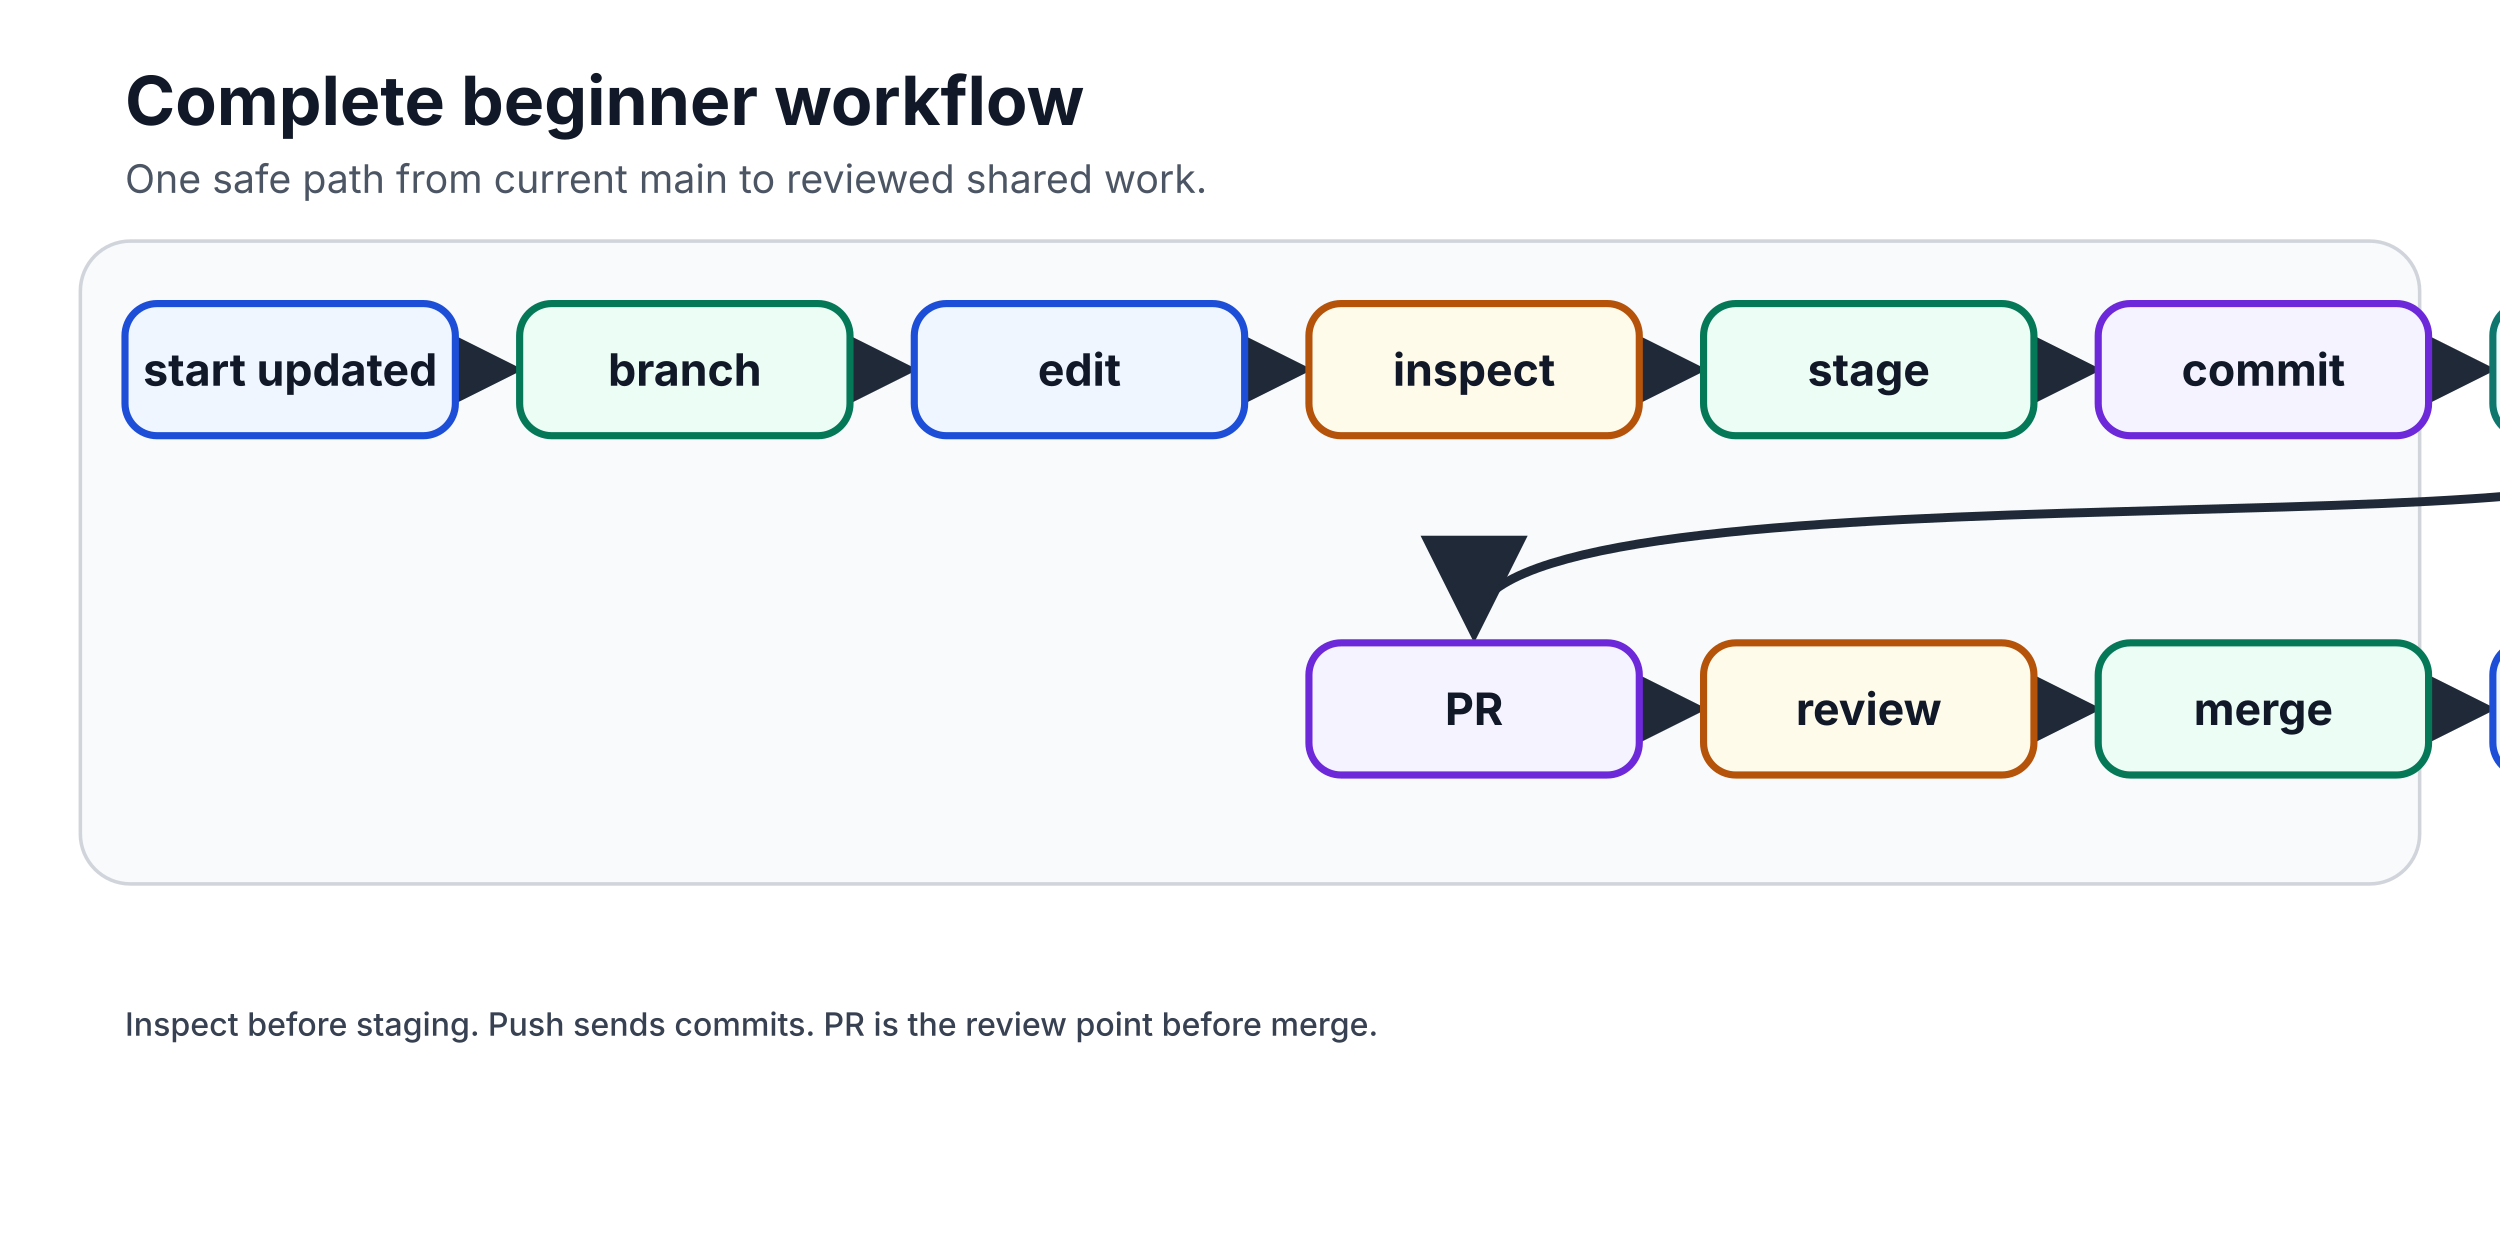
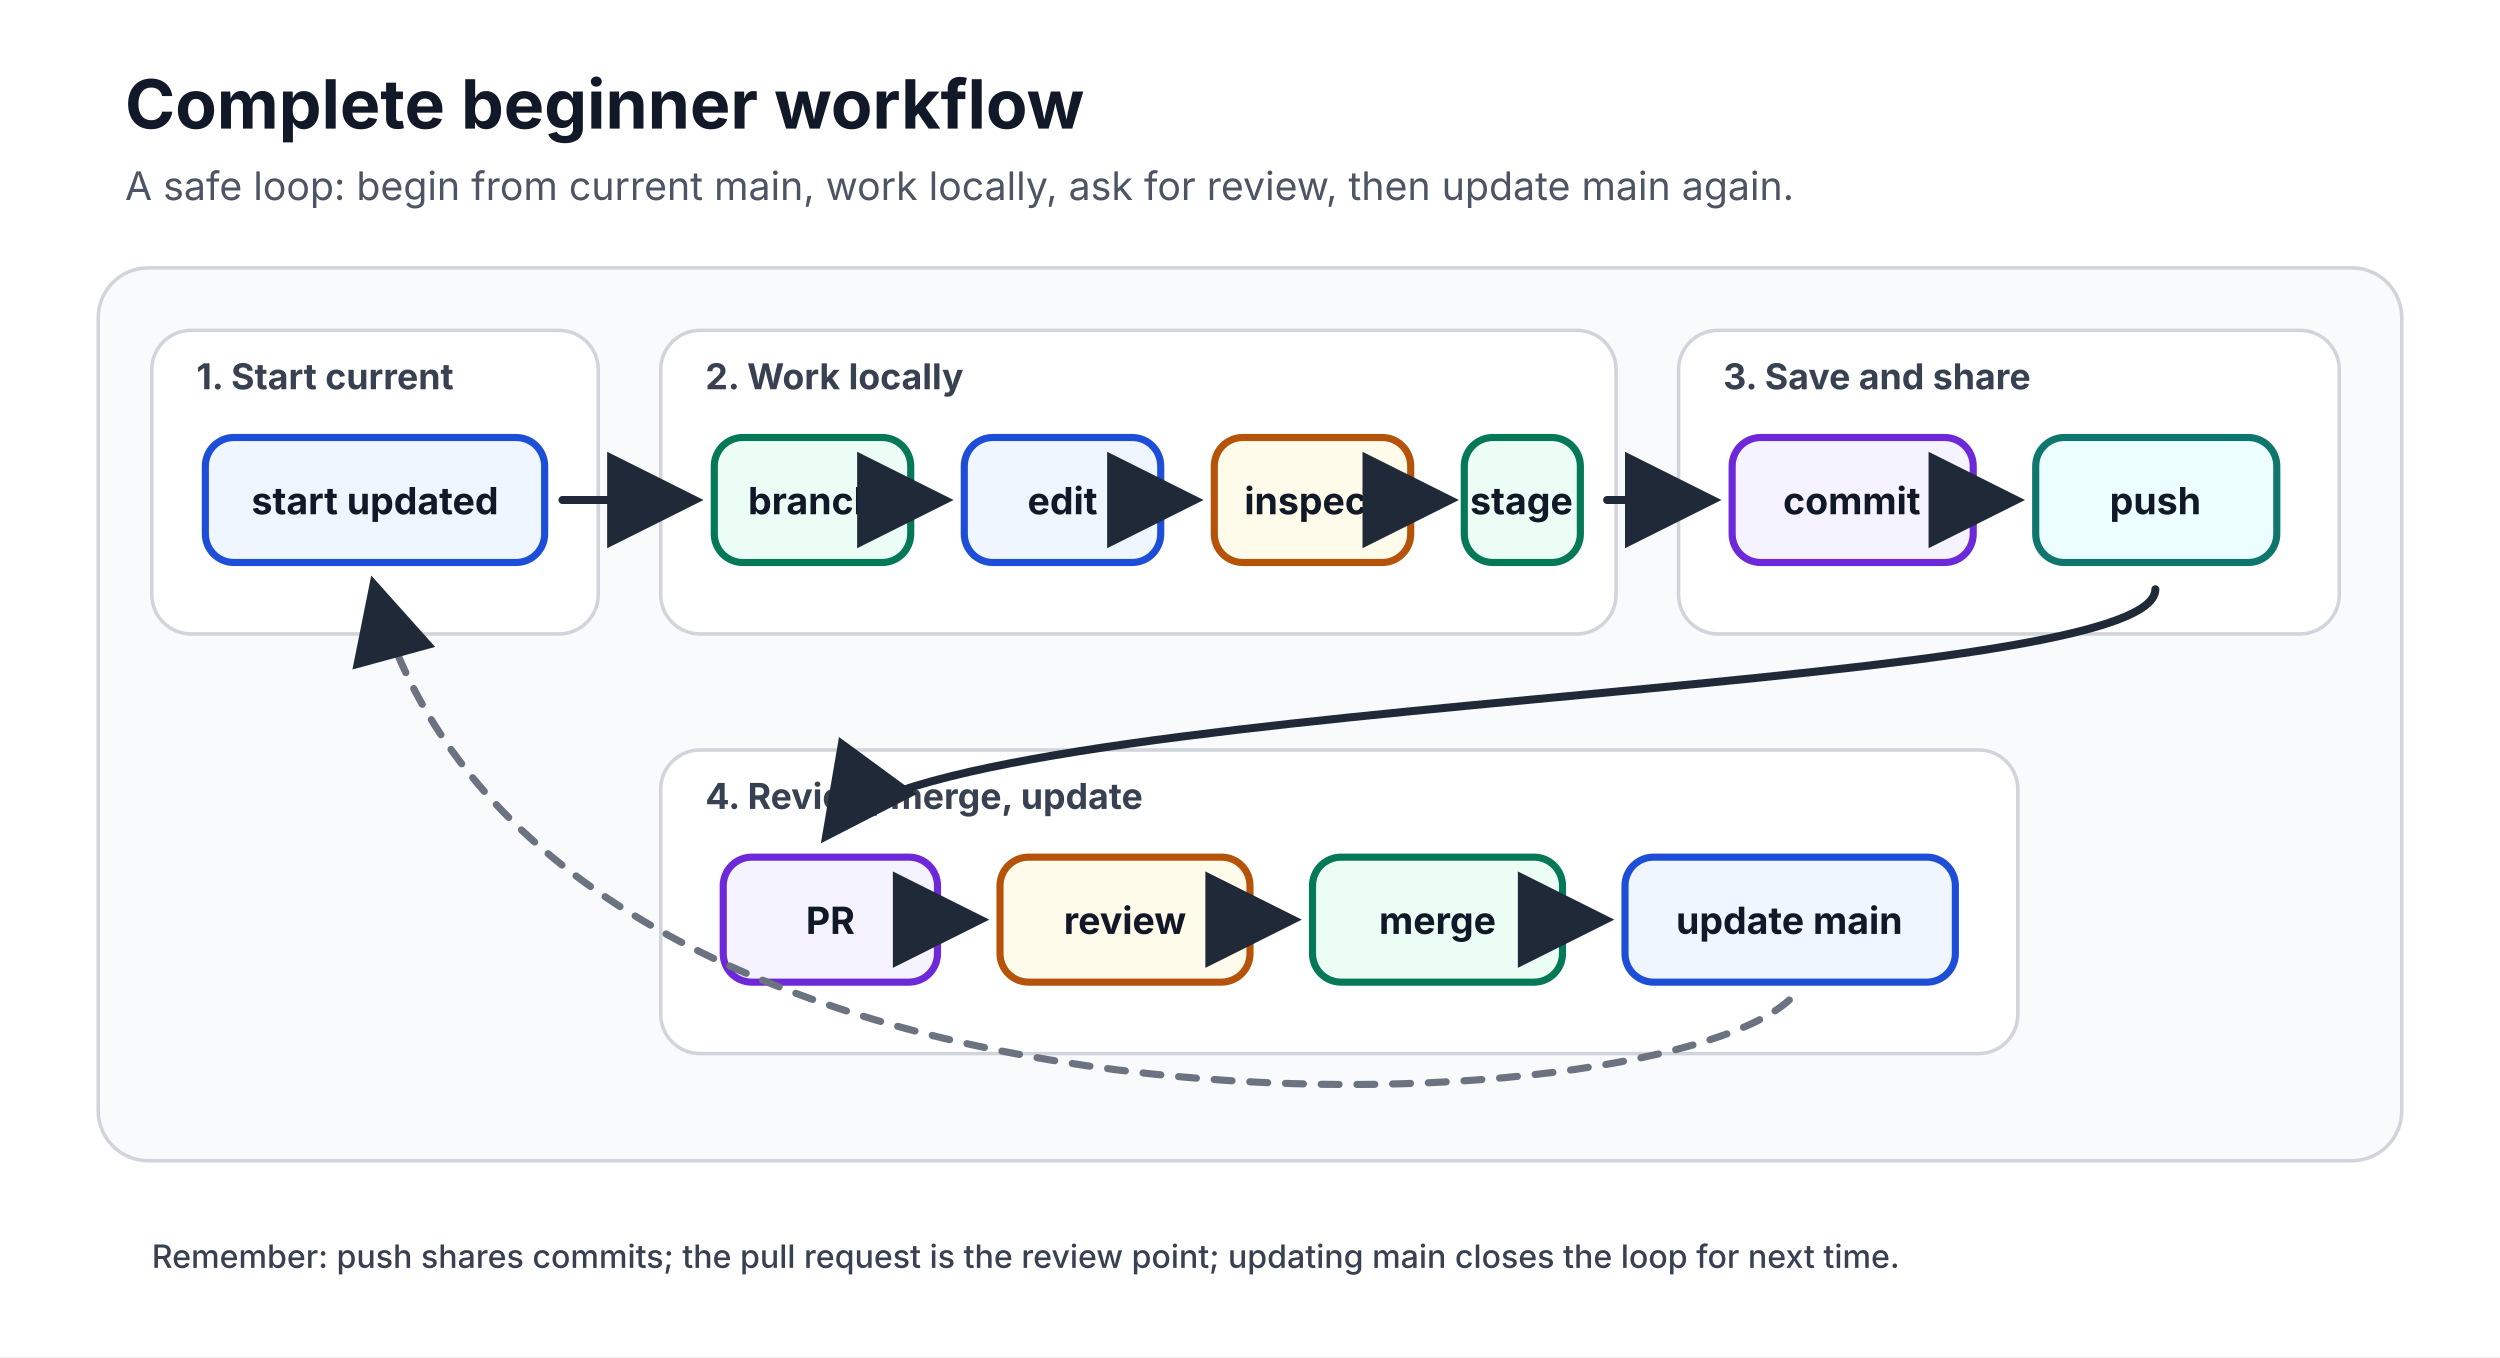
- <svg xmlns="http://www.w3.org/2000/svg" width="1400" height="700" viewBox="0 0 1400 700" role="img" aria-labelledby="title desc">
+ <svg xmlns="http://www.w3.org/2000/svg" width="1400" height="760" viewBox="0 0 1400 760" role="img" aria-labelledby="title desc">
  <defs>
    <marker id="arrow" markerWidth="12" markerHeight="12" refX="10" refY="6" orient="auto" markerUnits="strokeWidth">
      <path d="M 0 0 L 12 6 L 0 12 z" fill="#1f2937" />
    </marker>
    <style>
      .bg { fill:#ffffff; }
      .panel { fill:#f8fafc; stroke:#d1d5db; stroke-width:2; rx:28; }
-       .box { fill:#ffffff; stroke:#1f2937; stroke-width:4; rx:18; }
-       .box-blue { fill:#eff6ff; stroke:#1d4ed8; }
-       .box-green { fill:#ecfdf5; stroke:#047857; }
-       .box-teal { fill:#ecfeff; stroke:#0f766e; }
-       .box-amber { fill:#fffbeb; stroke:#b45309; }
-       .box-purple { fill:#f5f3ff; stroke:#6d28d9; }
+       .phase { fill:#ffffff; stroke:#d1d5db; stroke-width:2; rx:22; }
+       .box { stroke-width:4; rx:16; }
+       .blue { fill:#eff6ff; stroke:#1d4ed8; }
+       .green { fill:#ecfdf5; stroke:#047857; }
+       .teal { fill:#ecfeff; stroke:#0f766e; }
+       .amber { fill:#fffbeb; stroke:#b45309; }
+       .purple { fill:#f5f3ff; stroke:#6d28d9; }
      .title { font: 700 38px -apple-system,BlinkMacSystemFont,'Segoe UI',sans-serif; fill:#111827; }
      .subtitle { font: 400 22px -apple-system,BlinkMacSystemFont,'Segoe UI',sans-serif; fill:#4b5563; }
-       .label { font: 700 25px -apple-system,BlinkMacSystemFont,'Segoe UI',sans-serif; fill:#111827; }
+       .phaseLabel { font: 700 20px -apple-system,BlinkMacSystemFont,'Segoe UI',sans-serif; fill:#374151; }
+       .label { font: 700 21px -apple-system,BlinkMacSystemFont,'Segoe UI',sans-serif; fill:#111827; }
      .small { font: 500 18px -apple-system,BlinkMacSystemFont,'Segoe UI',sans-serif; fill:#374151; }
      .tiny { font: 500 15px -apple-system,BlinkMacSystemFont,'Segoe UI',sans-serif; fill:#4b5563; }
-       .arrow { stroke:#1f2937; stroke-width:5; fill:none; stroke-linecap:round; marker-end:url(#arrow); }
-       .dash { stroke-dasharray:12 10; }
+       .arrow { stroke:#1f2937; stroke-width:4.5; fill:none; stroke-linecap:round; marker-end:url(#arrow); }
+       .return { stroke:#6b7280; stroke-width:4; fill:none; stroke-linecap:round; marker-end:url(#arrow); stroke-dasharray:10 10; }
    </style>
  </defs>
  <rect class="bg" width="100%" height="100%" />
-   <text x="70" y="70" class="title">Complete beginner workflow</text>
-   <text x="70" y="108" class="subtitle">One safe path from current main to reviewed shared work.</text>
-   <rect x="45" y="135" width="1310" height="360" class="panel" />
-   <path d="M 263 207.0 L 283 207.0" class="arrow" />
-   <path d="M 484 207.0 L 504 207.0" class="arrow" />
-   <path d="M 705 207.0 L 725 207.0" class="arrow" />
-   <path d="M 926 207.0 L 946 207.0" class="arrow" />
-   <path d="M 1147 207.0 L 1167 207.0" class="arrow" />
-   <path d="M 1368 207.0 L 1388 207.0" class="arrow" />
-   <path d="M 1488.5 254 C 1488.5 310, 825.5 255, 825.5 350" class="arrow" />
-   <path d="M 926 397.0 L 946 397.0" class="arrow" />
-   <path d="M 1147 397.0 L 1167 397.0" class="arrow" />
-   <path d="M 1368 397.0 L 1388 397.0" class="arrow" />
-   <rect x="70" y="170" width="185" height="74" class="box box-blue" />
-   <text x="162.5" y="216" text-anchor="middle" class="label">start updated</text>
-   <rect x="291" y="170" width="185" height="74" class="box box-green" />
-   <text x="383.5" y="216" text-anchor="middle" class="label">branch</text>
-   <rect x="512" y="170" width="185" height="74" class="box box-blue" />
-   <text x="604.5" y="216" text-anchor="middle" class="label">edit</text>
-   <rect x="733" y="170" width="185" height="74" class="box box-amber" />
-   <text x="825.5" y="216" text-anchor="middle" class="label">inspect</text>
-   <rect x="954" y="170" width="185" height="74" class="box box-green" />
-   <text x="1046.5" y="216" text-anchor="middle" class="label">stage</text>
-   <rect x="1175" y="170" width="185" height="74" class="box box-purple" />
-   <text x="1267.5" y="216" text-anchor="middle" class="label">commit</text>
-   <rect x="1396" y="170" width="185" height="74" class="box box-teal" />
-   <text x="1488.5" y="216" text-anchor="middle" class="label">push</text>
-   <rect x="733" y="360" width="185" height="74" class="box box-purple" />
-   <text x="825.5" y="406" text-anchor="middle" class="label">PR</text>
-   <rect x="954" y="360" width="185" height="74" class="box box-amber" />
-   <text x="1046.5" y="406" text-anchor="middle" class="label">review</text>
-   <rect x="1175" y="360" width="185" height="74" class="box box-green" />
-   <text x="1267.5" y="406" text-anchor="middle" class="label">merge</text>
-   <rect x="1396" y="360" width="185" height="74" class="box box-blue" />
-   <text x="1488.5" y="406" text-anchor="middle" class="label">update main</text>
-   <text x="70" y="580" class="small">Inspect before staging. Push sends commits. PR is the review point before merge.</text>
+   <text x="70" y="72" class="title">Complete beginner workflow</text>
+   <text x="70" y="112" class="subtitle">A safe loop: begin from current main, work locally, ask for review, then update main again.</text>
+   <rect x="55" y="150" width="1290" height="500" class="panel" />
+   <rect x="85" y="185" width="250" height="170" class="phase" />
+   <text x="110" y="218" class="phaseLabel">1. Start current</text>
+   <rect x="115" y="245" width="190" height="70" class="box blue" />
+   <text x="210" y="288" text-anchor="middle" class="label">start updated</text>
+   <rect x="370" y="185" width="535" height="170" class="phase" />
+   <text x="395" y="218" class="phaseLabel">2. Work locally</text>
+   <rect x="400" y="245" width="110" height="70" class="box green" />
+   <text x="455" y="288" text-anchor="middle" class="label">branch</text>
+   <rect x="540" y="245" width="110" height="70" class="box blue" />
+   <text x="595" y="288" text-anchor="middle" class="label">edit</text>
+   <rect x="680" y="245" width="110" height="70" class="box amber" />
+   <text x="735" y="288" text-anchor="middle" class="label">inspect</text>
+   <rect x="820" y="245" width="65" height="70" class="box green" />
+   <text x="852" y="288" text-anchor="middle" class="label">stage</text>
+   <rect x="940" y="185" width="370" height="170" class="phase" />
+   <text x="965" y="218" class="phaseLabel">3. Save and share</text>
+   <rect x="970" y="245" width="135" height="70" class="box purple" />
+   <text x="1037" y="288" text-anchor="middle" class="label">commit</text>
+   <rect x="1140" y="245" width="135" height="70" class="box teal" />
+   <text x="1207" y="288" text-anchor="middle" class="label">push</text>
+   <rect x="370" y="420" width="760" height="170" class="phase" />
+   <text x="395" y="453" class="phaseLabel">4. Review, merge, update</text>
+   <rect x="405" y="480" width="120" height="70" class="box purple" />
+   <text x="465" y="523" text-anchor="middle" class="label">PR</text>
+   <rect x="560" y="480" width="140" height="70" class="box amber" />
+   <text x="630" y="523" text-anchor="middle" class="label">review</text>
+   <rect x="735" y="480" width="140" height="70" class="box green" />
+   <text x="805" y="523" text-anchor="middle" class="label">merge</text>
+   <rect x="910" y="480" width="185" height="70" class="box blue" />
+   <text x="1002" y="523" text-anchor="middle" class="label">update main</text>
+   <path d="M 315 280 L 385 280" class="arrow" />
+   <path d="M 515 280 L 525 280" class="arrow" />
+   <path d="M 655 280 L 665 280" class="arrow" />
+   <path d="M 795 280 L 808 280" class="arrow" />
+   <path d="M 900 280 L 955 280" class="arrow" />
+   <path d="M 1110 280 L 1125 280" class="arrow" />
+   <path d="M 1207 330 C 1207 390, 520 390, 465 465" class="arrow" />
+   <path d="M 530 515 L 545 515" class="arrow" />
+   <path d="M 705 515 L 720 515" class="arrow" />
+   <path d="M 880 515 L 895 515" class="arrow" />
+   <path d="M 1002 560 C 920 635, 300 660, 210 330" class="return" />
+   <text x="85" y="710" class="small">Remember: push shares commits; the pull request is the review point; updating main closes the loop for next time.</text>
</svg>
